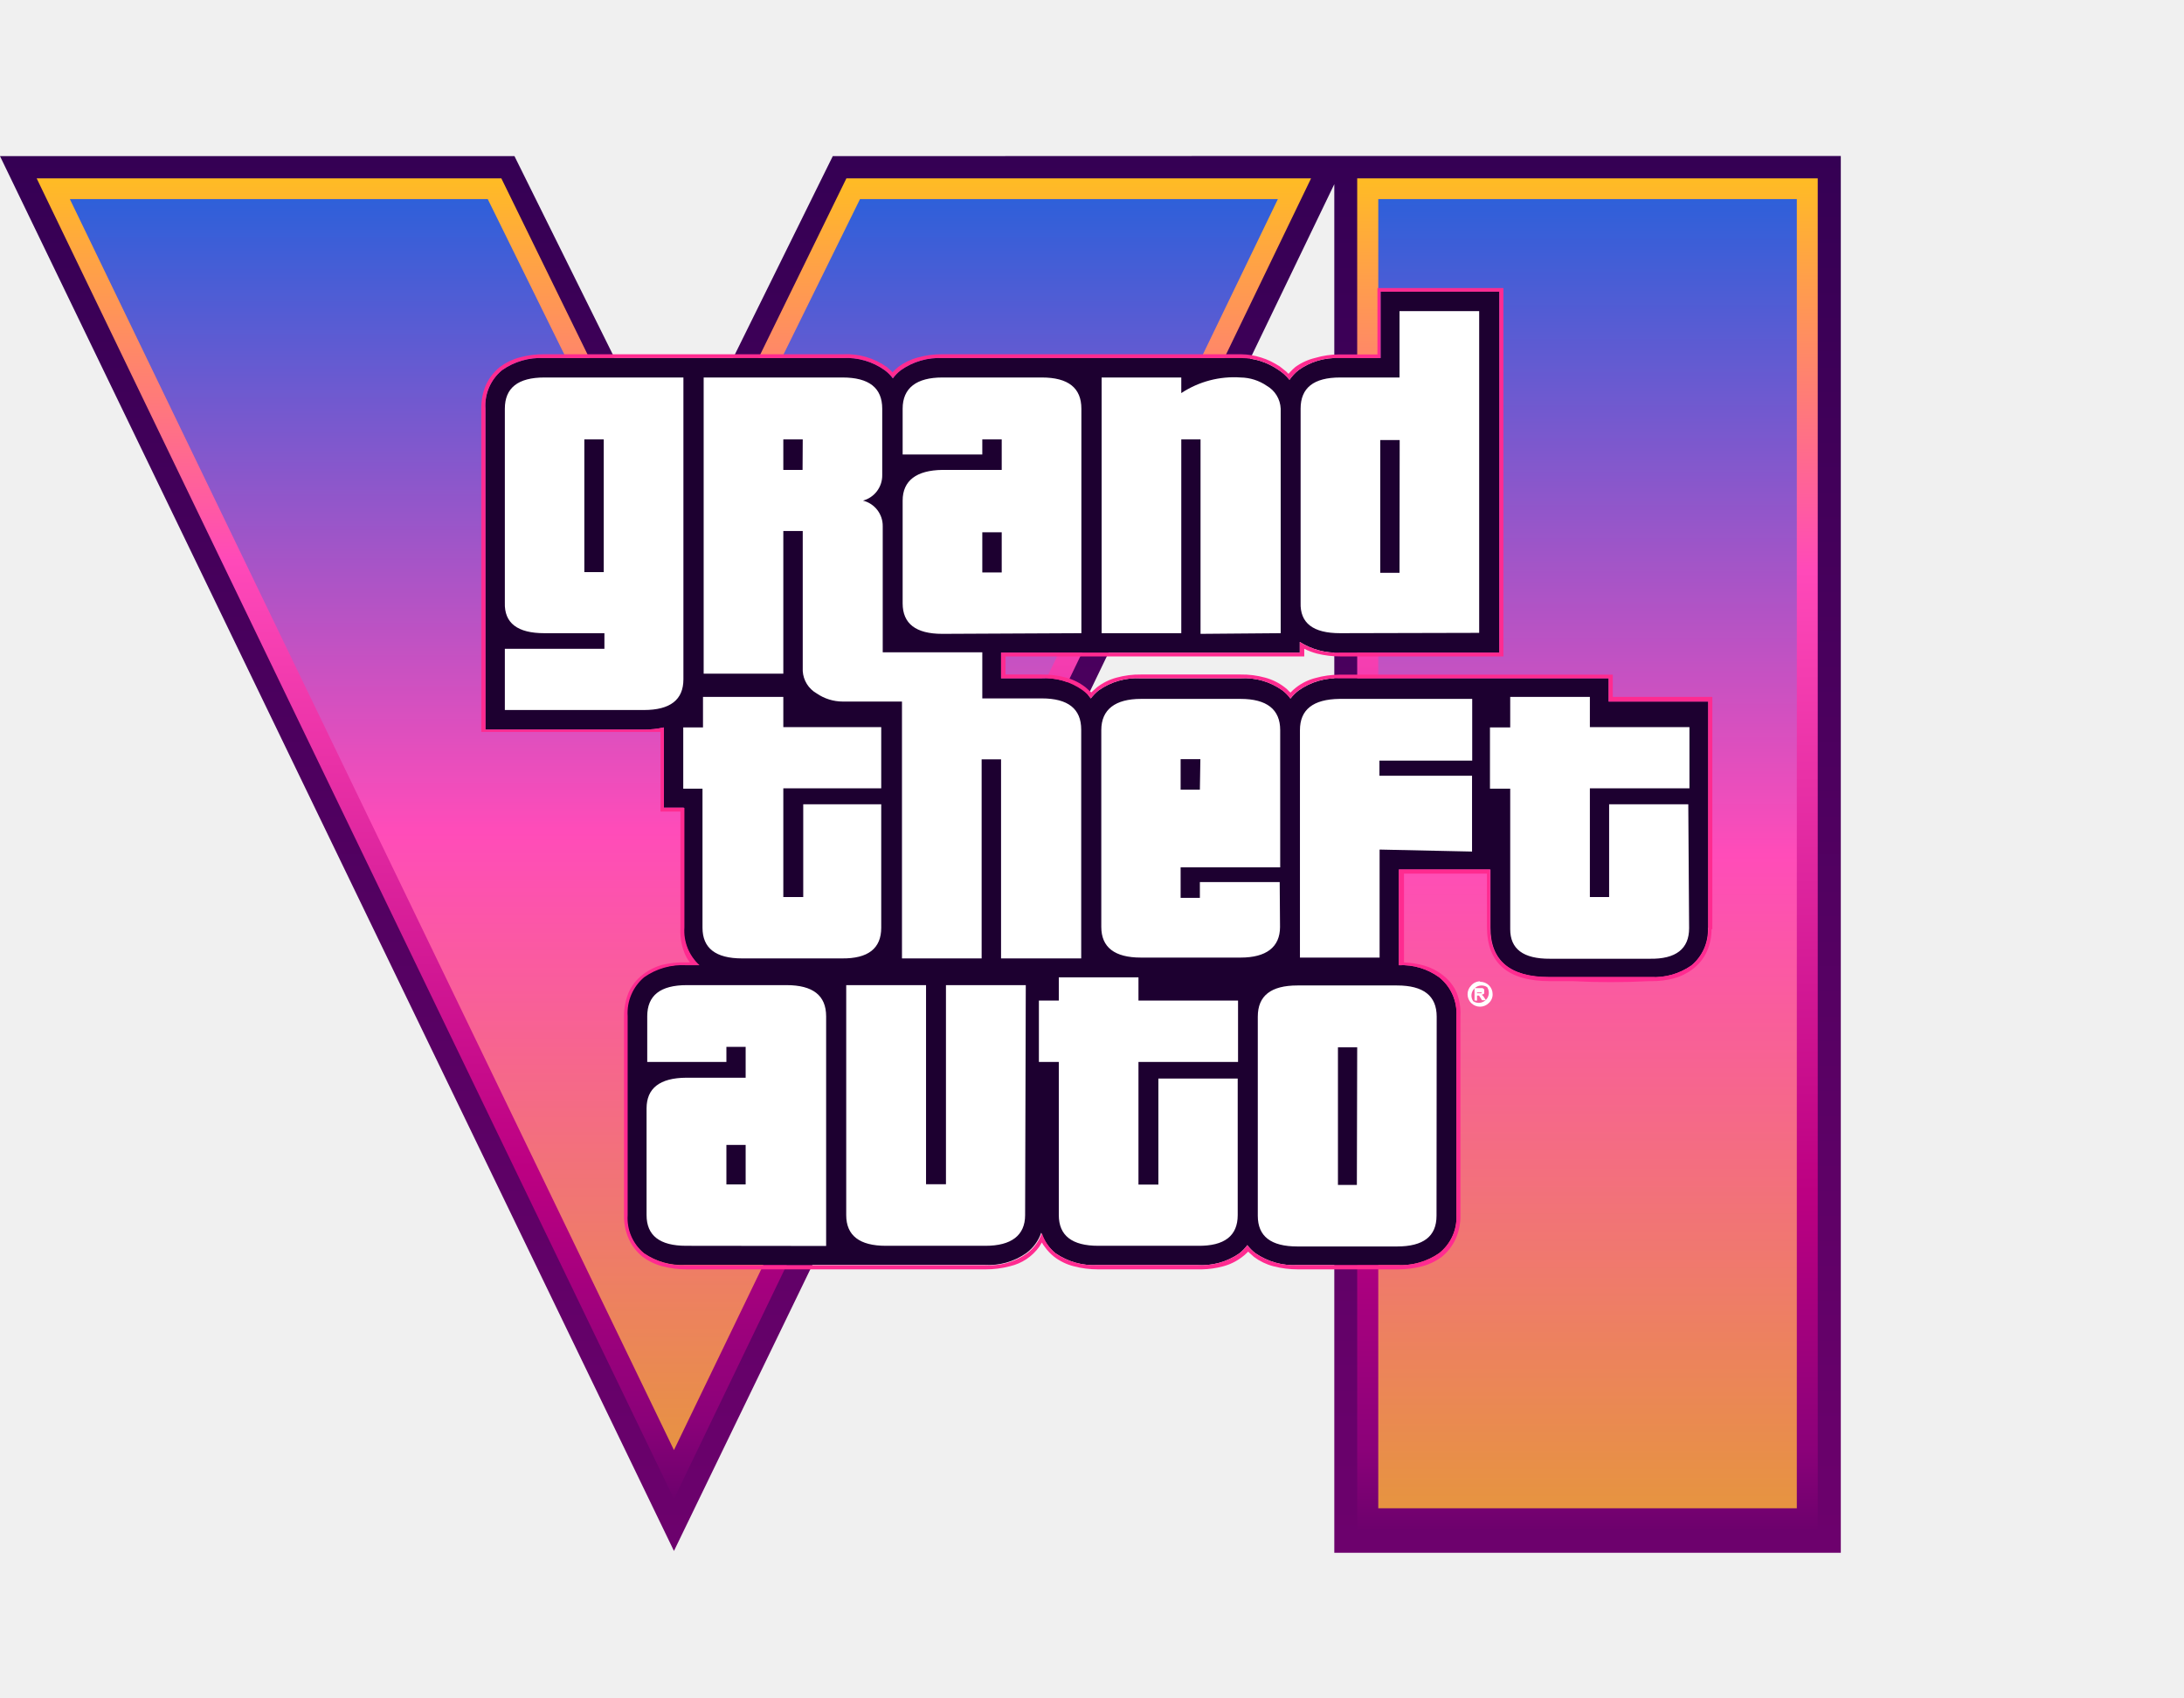
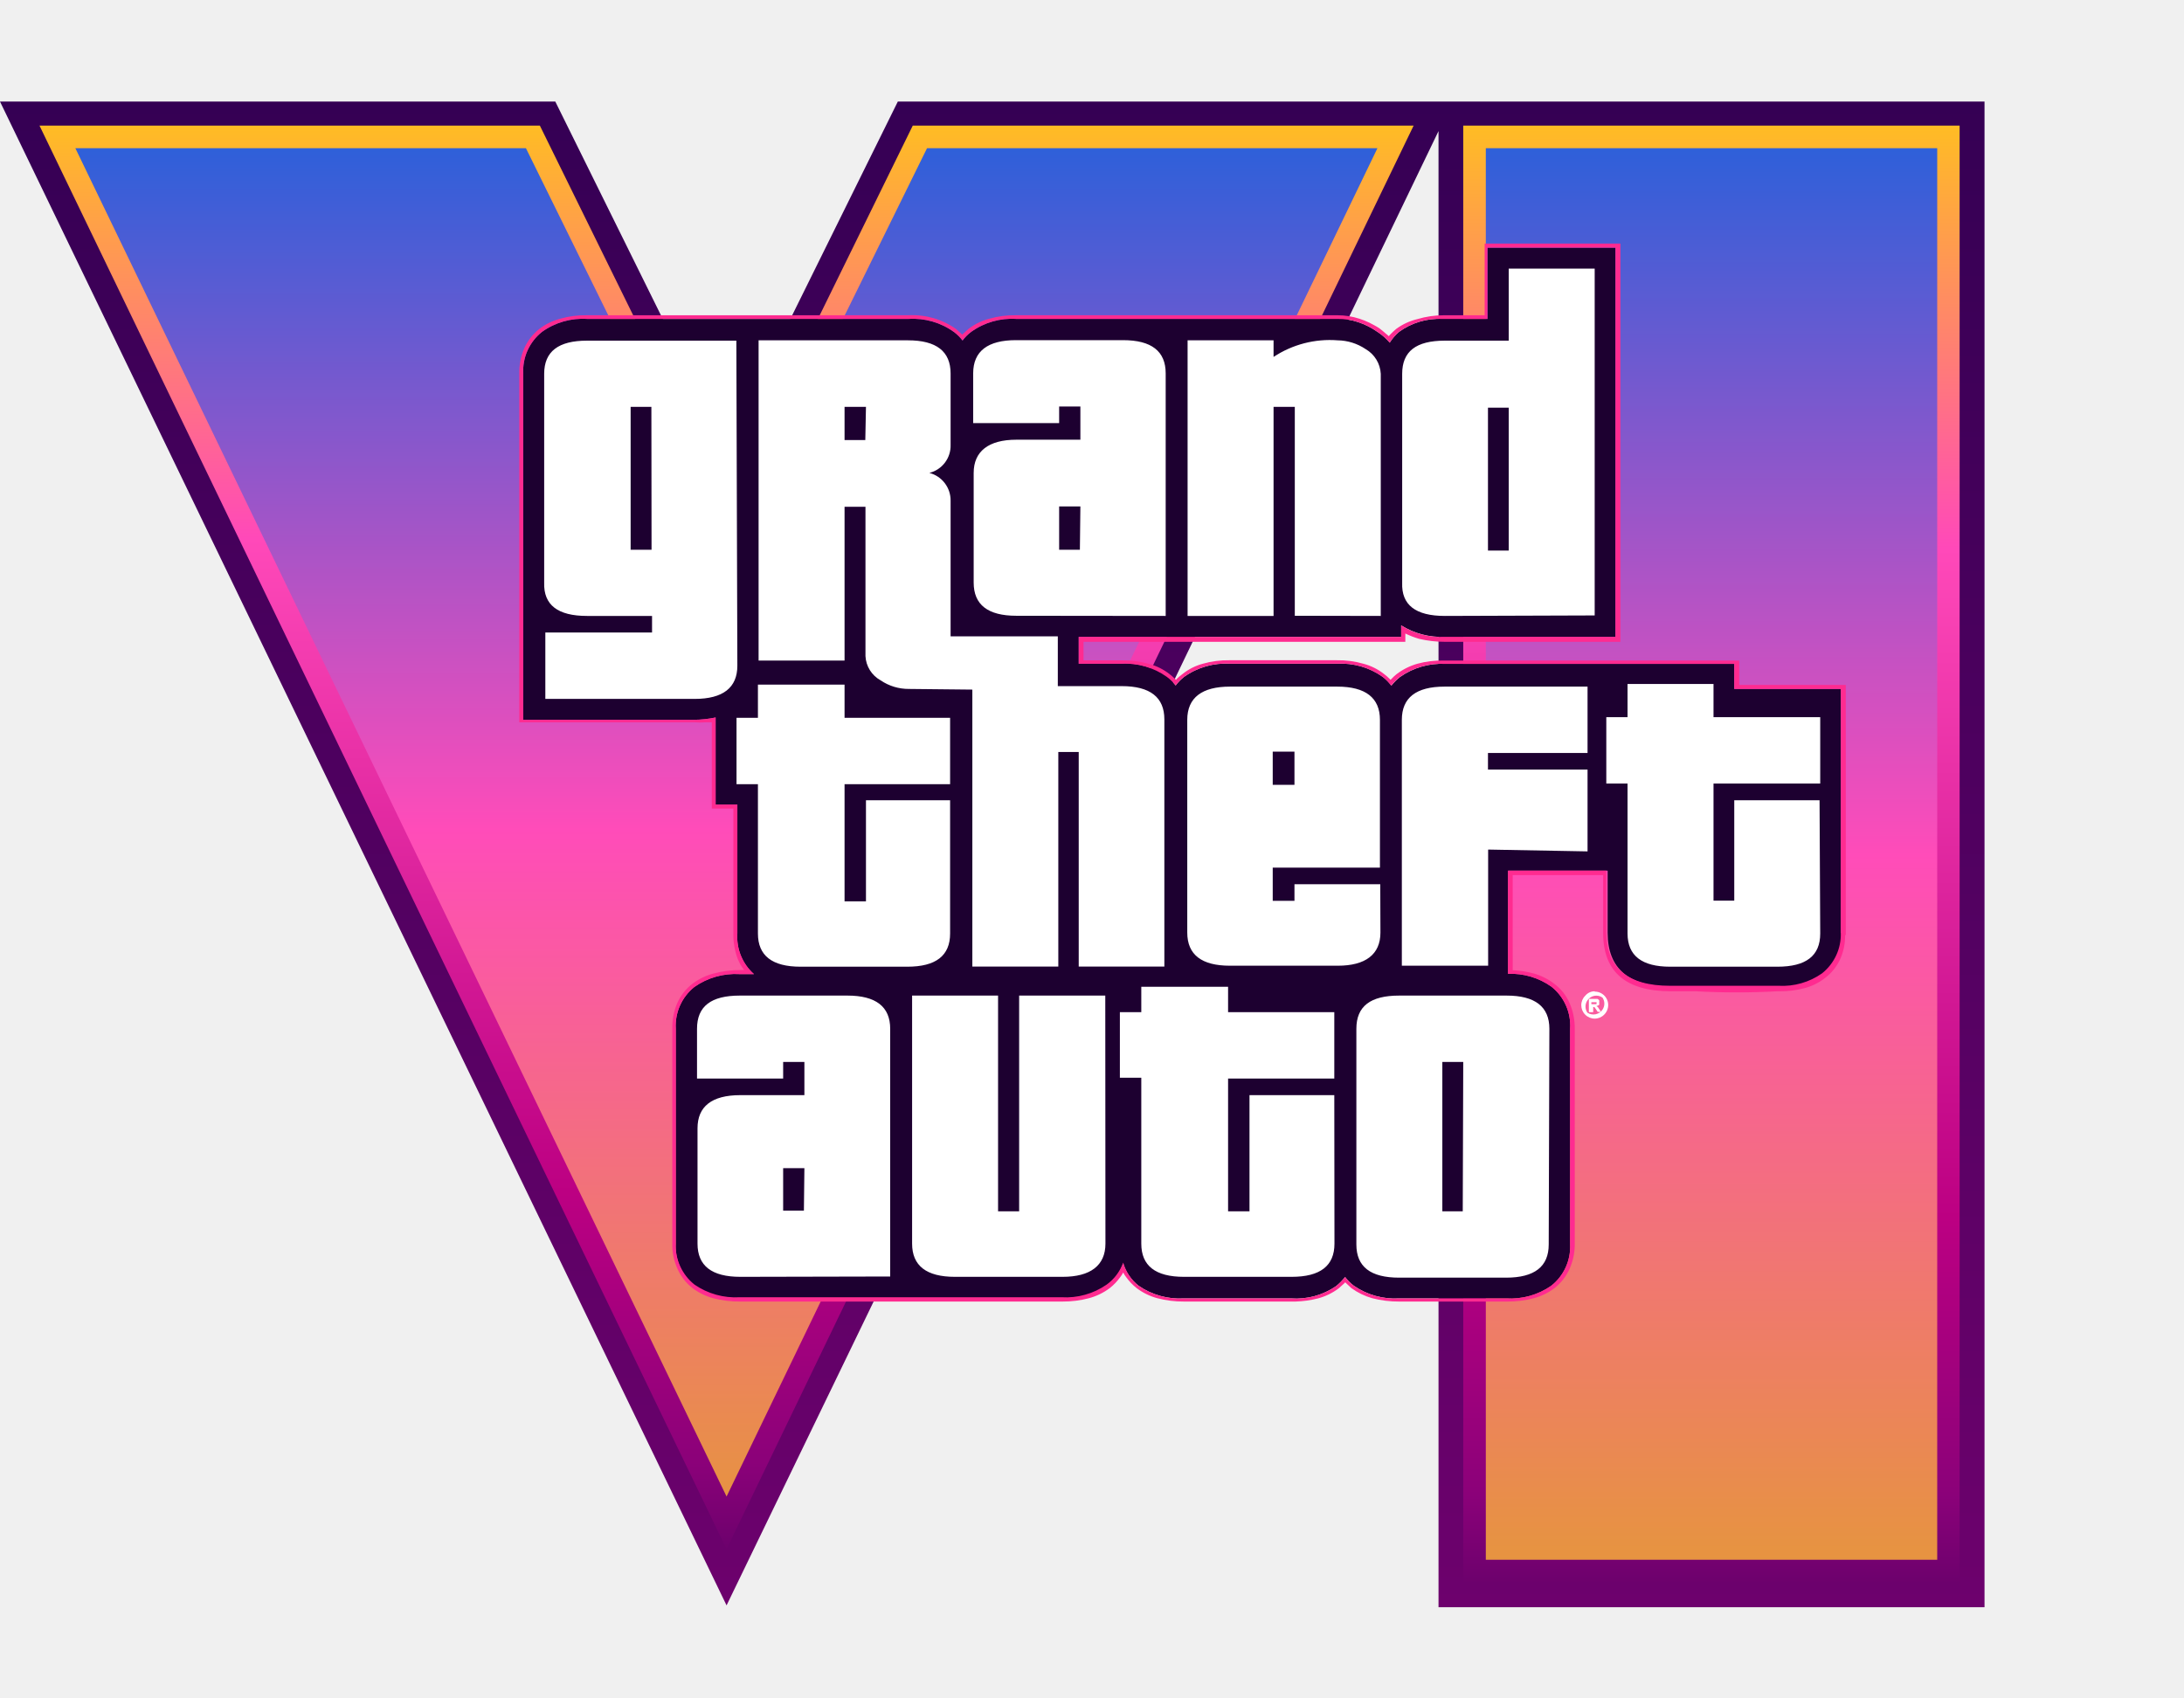
<svg xmlns="http://www.w3.org/2000/svg" xmlns:xlink="http://www.w3.org/1999/xlink" id="Réteg_1" data-name="Réteg 1" viewBox="0 0 131.6 102.32">
  <defs>
    <style>.cls-1{fill:none;}.cls-2{clip-path:url(#clip-path);}.cls-3{fill:url(#Névtelen_színátmenet);}.cls-4{clip-path:url(#clip-path-2);}.cls-5{fill:url(#Névtelen_színátmenet_2);}.cls-6{clip-path:url(#clip-path-3);}.cls-7{fill:url(#Névtelen_színátmenet_3);}.cls-8{clip-path:url(#clip-path-4);}.cls-9{fill:url(#Névtelen_színátmenet_4);}.cls-10{clip-path:url(#clip-path-5);}.cls-11{fill:url(#Névtelen_színátmenet_5);}.cls-12{fill:#1d0030;}.cls-12,.cls-13,.cls-15{fill-rule:evenodd;}.cls-13{fill:#ff2b90;}.cls-14,.cls-15{fill:#fff;}</style>
    <clipPath id="clip-path">
-       <path class="cls-1" d="M106.89,13.4H84.43V89.54h22.46Zm-24.47-4h28.5v84.2H80.4V11.1l-16.86,35L40.61,93.47,0,9.41H31L40.61,28.8,50.18,9.41ZM40.61,84.26,74.8,13.46H52.68L40.61,37.94,28.53,13.4H6.41Z" />
+       <path class="cls-1" d="M115.24,10.42H91V92.51h24.22ZM88.85,6.12h30.73V96.9H86.68v-89L68.5,45.67,43.78,96.75,0,6.12H33.46L43.78,27,54.1,6.12ZM43.78,86.81,80.64,10.49H56.79l-13,26.39-13-26.46H6.91Z" />
    </clipPath>
-     <linearGradient id="Névtelen_színátmenet" x1="55.46" y1="749.35" x2="55.46" y2="833.56" gradientTransform="translate(0 -739.98)" gradientUnits="userSpaceOnUse">
+     <linearGradient id="Névtelen_színátmenet" x1="59.79" y1="746.06" x2="59.79" y2="836.84" gradientTransform="translate(0 -739.98)" gradientUnits="userSpaceOnUse">
      <stop offset="0" stop-color="#350054" />
      <stop offset="1" stop-color="#6d016d" />
    </linearGradient>
    <clipPath id="clip-path-2">
-       <polygon class="cls-1" points="40.61 88.84 61.69 45.18 78.01 11.38 51.43 11.38 40.61 33.39 29.78 11.38 3.21 11.38 19.52 45.18 40.61 88.84" />
+       <polygon class="cls-1" points="43.78 91.76 66.5 44.69 84.1 8.25 55.45 8.25 43.78 31.98 32.1 8.25 3.46 8.25 21.05 44.69 43.78 91.76" />
    </clipPath>
-     <linearGradient id="Névtelen_színátmenet_2" x1="40.61" y1="828.82" x2="40.61" y2="751.36" gradientTransform="translate(0 -739.98)" gradientUnits="userSpaceOnUse">
+     <linearGradient id="Névtelen_színátmenet_2" x1="43.78" y1="831.74" x2="43.78" y2="748.23" gradientTransform="translate(0 -739.98)" gradientUnits="userSpaceOnUse">
      <stop offset="0" stop-color="#e6953e" />
      <stop offset="0.5" stop-color="#ff4cb9" />
      <stop offset="1" stop-color="#2b60da" />
    </linearGradient>
    <clipPath id="clip-path-3">
-       <rect class="cls-1" x="82.42" y="11.38" width="26.49" height="80.17" />
+       <rect class="cls-1" x="88.85" y="8.25" width="28.56" height="86.43" />
    </clipPath>
-     <linearGradient id="Névtelen_színátmenet_3" x1="95.66" y1="831.54" x2="95.66" y2="751.36" xlink:href="#Névtelen_színátmenet_2" />
+     <linearGradient id="Névtelen_színátmenet_3" x1="103.13" y1="834.66" x2="103.13" y2="748.23" xlink:href="#Névtelen_színátmenet_2" />
    <clipPath id="clip-path-4">
-       <path class="cls-1" d="M62.25,45.45,40.61,90.33Q21.41,50.52,2.21,10.75h28L40.61,32,51,10.75H79ZM40.61,87.39,77,12H51.82L40.61,34.77,29.39,12H4.21Z" />
+       <path class="cls-1" d="M67.11,45,43.78,93.36Q23.08,50.45,2.38,7.57H32.53L43.78,30.44,55,7.57H85.18ZM43.78,90.19,83,8.93H55.86L43.78,33.47,31.69,8.93H4.54Z" />
    </clipPath>
-     <linearGradient id="Névtelen_színátmenet_4" x1="40.61" y1="750.73" x2="40.61" y2="830.26" gradientTransform="translate(0 -739.98)" gradientUnits="userSpaceOnUse">
+     <linearGradient id="Névtelen_színátmenet_4" x1="43.78" y1="747.55" x2="43.78" y2="833.29" gradientTransform="translate(0 -739.98)" gradientUnits="userSpaceOnUse">
      <stop offset="0" stop-color="#ffbc24" />
      <stop offset="0.29" stop-color="#ff49b9" />
      <stop offset="0.75" stop-color="#bc0082" />
      <stop offset="0.94" stop-color="#8b0179" />
      <stop offset="1" stop-color="#6d016d" />
    </linearGradient>
    <clipPath id="clip-path-5">
-       <path class="cls-1" d="M108.27,12H83.05v78.9h25.22ZM82.42,10.75h27.15V92.19H81.76V10.75Z" />
+       <path class="cls-1" d="M116.73,8.93H89.53V94h27.2ZM88.85,7.57h29.28V95.36h-30V7.57Z" />
    </clipPath>
-     <linearGradient id="Névtelen_színátmenet_5" x1="95.66" y1="750.73" x2="95.66" y2="832.17" xlink:href="#Névtelen_színátmenet_4" />
+     <linearGradient id="Névtelen_színátmenet_5" x1="103.12" y1="747.55" x2="103.12" y2="835.34" xlink:href="#Névtelen_színátmenet_4" />
  </defs>
  <g class="cls-2">
-     <rect class="cls-3" y="9.37" width="110.92" height="84.21" />
+     <rect class="cls-3" y="6.08" width="119.58" height="90.78" />
  </g>
  <g class="cls-4">
-     <rect class="cls-5" x="3.2" y="11.38" width="74.8" height="77.46" />
+     <rect class="cls-5" x="3.45" y="8.25" width="80.64" height="83.51" />
  </g>
  <g class="cls-6">
-     <rect class="cls-7" x="82.42" y="11.38" width="26.49" height="80.17" />
+     <rect class="cls-7" x="88.85" y="8.25" width="28.56" height="86.43" />
  </g>
  <g class="cls-8">
-     <rect class="cls-9" x="2.21" y="10.75" width="76.8" height="79.53" />
+     <rect class="cls-9" x="2.38" y="7.57" width="82.8" height="85.74" />
  </g>
  <g class="cls-10">
-     <rect class="cls-11" x="81.78" y="10.75" width="27.75" height="81.44" />
+     <rect class="cls-11" x="88.17" y="7.57" width="29.91" height="87.8" />
  </g>
-   <path class="cls-12" d="M102.91,55.92h0a2.77,2.77,0,0,1-1,2.27,3.92,3.92,0,0,1-2.44.7H93.36q-3.56,0-3.55-3V52.4H84.29v5.77a3.82,3.82,0,0,1,2.42.72,2.77,2.77,0,0,1,1.05,2.33v12a2.75,2.75,0,0,1-1.05,2.31,4.06,4.06,0,0,1-2.53.71h-6a4.06,4.06,0,0,1-2.53-.71,2.53,2.53,0,0,1-.49-.49,2.68,2.68,0,0,1-.5.51,4,4,0,0,1-2.53.69h-6a4.06,4.06,0,0,1-2.53-.71,2.64,2.64,0,0,1-.86-1.24,2.57,2.57,0,0,1-.9,1.23,3.94,3.94,0,0,1-2.53.71h-18a4.06,4.06,0,0,1-2.53-.71,2.75,2.75,0,0,1-1-2.31v-12a2.82,2.82,0,0,1,1-2.34,3.94,3.94,0,0,1,2.53-.71h.8a2.83,2.83,0,0,1-.91-2.29v-7.2H40V43.84a5.56,5.56,0,0,1-1.22.13H29.25V24.63a2.77,2.77,0,0,1,1-2.32,4,4,0,0,1,2.53-.73h18a3.94,3.94,0,0,1,2.53.73,2.28,2.28,0,0,1,.49.49,2.48,2.48,0,0,1,.48-.49,4,4,0,0,1,2.53-.73h18a3.74,3.74,0,0,1,1.15.18,4.18,4.18,0,0,1,1.06.52h0a2.83,2.83,0,0,1,.68.61,2.72,2.72,0,0,1,.54-.58,3.88,3.88,0,0,1,2.44-.73h2.51v-4h7.15V39.33H80.75a4.19,4.19,0,0,1-2.43-.64v.64h-18v1.55h2.4a3.9,3.9,0,0,1,2.52.72,2.28,2.28,0,0,1,.49.49,2.78,2.78,0,0,1,.48-.49,4,4,0,0,1,2.53-.72h6a3.93,3.93,0,0,1,2.53.72,2.32,2.32,0,0,1,.49.5,2.73,2.73,0,0,1,.48-.48,4,4,0,0,1,2.53-.74H96.93v1.4h6V55.91Z" />
-   <path class="cls-13" d="M103.13,56a3.22,3.22,0,0,1-.28,1.34,2.74,2.74,0,0,1-.85,1.06,3.23,3.23,0,0,1-1.13.56,5.19,5.19,0,0,1-1.41.17h-.1a43.92,43.92,0,0,1-4.59,0H93.39q-3.78,0-3.79-3.25V52.65h-5V58a5.45,5.45,0,0,1,1.21.19,3.28,3.28,0,0,1,1.13.58,2.66,2.66,0,0,1,.84,1.07A3.4,3.4,0,0,1,88,61.25v12a3.32,3.32,0,0,1-.29,1.42,3,3,0,0,1-.84,1.08,3.37,3.37,0,0,1-1.16.56,5.74,5.74,0,0,1-1.49.19h-6a5.82,5.82,0,0,1-1.5-.19,3.37,3.37,0,0,1-1.16-.56l-.29-.26-.06-.06-.07.07a2.26,2.26,0,0,1-.29.25,3.22,3.22,0,0,1-1.16.57,5.4,5.4,0,0,1-1.26.18H66.17a5.67,5.67,0,0,1-1.48-.19,3.29,3.29,0,0,1-1.16-.56,3,3,0,0,1-.58-.61,1.45,1.45,0,0,1-.17-.26l-.16.26a3,3,0,0,1-1.76,1.17,5.67,5.67,0,0,1-1.48.19h-18a5.67,5.67,0,0,1-1.48-.19,3.42,3.42,0,0,1-1.17-.56,3,3,0,0,1-.84-1.08,3.32,3.32,0,0,1-.29-1.42v-12a3.77,3.77,0,0,1,.28-1.44,2.77,2.77,0,0,1,.85-1.07,3.31,3.31,0,0,1,1.17-.59A5.35,5.35,0,0,1,41.36,58h.21a2.3,2.3,0,0,1-.35-.63A3.61,3.61,0,0,1,41,55.91v-7h-1.2V44.11H29V24.63a3.51,3.51,0,0,1,.28-1.43,3,3,0,0,1,.84-1.08,3.4,3.4,0,0,1,1.16-.57,5.42,5.42,0,0,1,1.5-.2h18a4.22,4.22,0,0,1,2.66.77l.28.25.06.07.06-.07.28-.25a3.44,3.44,0,0,1,1.17-.57,5.3,5.3,0,0,1,1.49-.2h18a4.16,4.16,0,0,1,1.22.2,3.83,3.83,0,0,1,.56.22,6.26,6.26,0,0,1,.55.31h0l.39.31h0l.14.14.1-.11a2.91,2.91,0,0,1,.31-.3,3.36,3.36,0,0,1,1.2-.55,5.09,5.09,0,0,1,1.45-.21H83v-4h7.59V39.56h-9.8a5.77,5.77,0,0,1-1.43-.17,3.94,3.94,0,0,1-.77-.29v.46h-18v1.09h2.17a5.39,5.39,0,0,1,1.49.19,3.33,3.33,0,0,1,1.16.58l.28.25.07.06.06-.06.28-.25a3.38,3.38,0,0,1,1.17-.58,5.27,5.27,0,0,1,1.48-.19h6a5.3,5.3,0,0,1,1.49.19,3.38,3.38,0,0,1,1.17.58,1.73,1.73,0,0,1,.28.26l.07.06.06-.06a2.26,2.26,0,0,1,.28-.25,3.19,3.19,0,0,1,1.17-.57,5.38,5.38,0,0,1,1.44-.2H97.18V42h6V56ZM62.78,74.31a2.57,2.57,0,0,1-.9,1.23,3.94,3.94,0,0,1-2.53.71h-18a4.06,4.06,0,0,1-2.53-.71,2.75,2.75,0,0,1-1-2.31v-12a2.82,2.82,0,0,1,1-2.34,4,4,0,0,1,2.53-.72h.8a2.81,2.81,0,0,1-.91-2.28v-7.2H40V43.84a5.56,5.56,0,0,1-1.22.13H29.25V24.63a2.77,2.77,0,0,1,1-2.32,4,4,0,0,1,2.53-.73h18a3.94,3.94,0,0,1,2.53.73,2.28,2.28,0,0,1,.49.49,2.48,2.48,0,0,1,.48-.49,4,4,0,0,1,2.53-.73h18a3.74,3.74,0,0,1,1.15.18,4.18,4.18,0,0,1,1.06.52h0a2.83,2.83,0,0,1,.68.61,2.72,2.72,0,0,1,.54-.58,3.88,3.88,0,0,1,2.44-.73h2.51v-4h7.15V39.33H80.75a4.12,4.12,0,0,1-2.43-.64v.64h-18v1.55h2.4a3.9,3.9,0,0,1,2.52.72,2.28,2.28,0,0,1,.49.49,2.78,2.78,0,0,1,.48-.49,4,4,0,0,1,2.53-.72h6a3.9,3.9,0,0,1,2.52.72,2.32,2.32,0,0,1,.49.5,2.73,2.73,0,0,1,.48-.48,4,4,0,0,1,2.53-.74H96.93v1.4h6V55.91h0a2.78,2.78,0,0,1-1,2.27,3.91,3.91,0,0,1-2.43.7H93.34q-3.56,0-3.56-3V52.4H84.29v5.77a3.82,3.82,0,0,1,2.42.72,2.77,2.77,0,0,1,1.05,2.33v12a2.75,2.75,0,0,1-1.05,2.31,4.06,4.06,0,0,1-2.53.71h-6a4.06,4.06,0,0,1-2.53-.71,2.53,2.53,0,0,1-.49-.49,2.68,2.68,0,0,1-.5.51,4,4,0,0,1-2.53.69h-6a4.06,4.06,0,0,1-2.53-.71A2.64,2.64,0,0,1,62.78,74.31Z" />
-   <path class="cls-14" d="M53.1,55.91c0,1.25-.79,1.87-2.38,1.85h-6c-1.6,0-2.39-.62-2.39-1.85V47.53H41.17V43.84h1.19V42H47.2v1.82h5.9v3.69H47.2v6.55h1.2V48.47h4.7ZM36.38,26.48H35.21v8h1.17Zm4.8,14.46c0,1.23-.79,1.85-2.38,1.85H30.42V39.1h6v-.94H32.8c-1.62,0-2.42-.61-2.38-1.84V24.63c0-1.25.79-1.88,2.38-1.88h8.38Zm7.19-14.46H47.2v1.84h1.16Zm2.41,15.8a2.78,2.78,0,0,1-1.57-.49,1.67,1.67,0,0,1-.84-1.35V32H47.2v8.6H42.4V22.75h8.37c1.6,0,2.39.63,2.39,1.88v4A1.57,1.57,0,0,1,52,30.17a1.57,1.57,0,0,1,1.19,1.55v7.59h6v2.13h0v.65h3.58c1.59,0,2.38.63,2.38,1.88V57.76H60.32v-12H59.15v12h-4.8V42.28Zm9.58-10.2H59.19V34.5h1.17ZM56.78,38.2c-1.59,0-2.39-.61-2.39-1.84V30.17c0-1.21.84-1.83,2.39-1.85h3.58V26.48H59.19v.91h-4.8V24.63c0-1.25.84-1.88,2.39-1.88h6c1.59,0,2.38.63,2.38,1.88V38.16Zm15.56,0V26.48H71.18V38.16h-4.8V22.75h4.8v.94a5.76,5.76,0,0,1,3.58-.94,2.84,2.84,0,0,1,1.57.5,1.67,1.67,0,0,1,.84,1.38V38.16Zm12-11.68H83.17v8h1.16ZM80.75,38.16c-1.63,0-2.42-.61-2.38-1.84V24.63c0-1.25.78-1.88,2.38-1.88h3.58v-4h4.8V38.14Zm-8.42,7.59H71.14v1.84H72.3Zm4.8,10.11c0,1.23-.84,1.85-2.38,1.85h-6c-1.59,0-2.39-.62-2.39-1.85V44c0-1.25.85-1.88,2.39-1.88h6c1.58,0,2.39.63,2.39,1.88v8.27h-6v1.84H72.3v-.95h4.81Zm6-4.66v6.51H78.33V44c0-1.23.79-1.86,2.38-1.88h8v3.72H83.12v.91H88.7v4.57ZM44.93,69H43.77v2.38h1.16Zm-3.58,6.08c-1.6,0-2.39-.62-2.39-1.85V66.8c0-1.21.79-1.84,2.39-1.85h3.58V63.09H43.77V64H39V61.25c0-1.26.79-1.88,2.39-1.88h6c1.59,0,2.39.62,2.39,1.88V75.09Zm20.42-1.85c0,1.23-.84,1.85-2.39,1.85h-6c-1.59,0-2.39-.62-2.39-1.85V59.37h4.81v12H57v-12h4.81Zm12.81,0c0,1.25-.8,1.87-2.4,1.85h-6c-1.59,0-2.38-.62-2.38-1.85V64h-1.2V60.3h1.2V58.9H68.6v1.4h6V64h-6v7.39h1.2V65h4.78Zm7.2-10.11H80.62v8.29h1.14Zm20-7.18c0,1.24-.79,1.87-2.38,1.84h-6C91.77,57.79,91,57.18,91,56V47.53H89.78V43.84H91V42h4.8v1.82h6v3.69h-6v6.55h1.16V48.47h4.77ZM86.56,73.27c0,1.24-.79,1.85-2.38,1.85h-6c-1.6,0-2.39-.61-2.39-1.85v-12c0-1.26.79-1.88,2.39-1.88h6c1.59,0,2.39.62,2.39,1.88Z" />
-   <path class="cls-15" d="M89,59.86h.28v0a0,0,0,0,0,0-.05H89Zm.61-.37a.61.61,0,0,0-.84.17.6.6,0,0,0,0,.68h0a.61.61,0,0,0,.84-.85Zm-.43-.32a.74.74,0,0,1,.76.74.7.7,0,0,1-.23.54.75.75,0,0,1-1.06,0h0a.75.75,0,0,1,0-1.06h0a.72.72,0,0,1,.53-.25Zm-.33,1.12v-.74h.48a.25.25,0,0,1,.1.08.24.24,0,0,1,0,.12.29.29,0,0,1,0,.13.3.3,0,0,1-.15.07l.08.06.08.12.1.15H89.3l-.1-.16L89.12,60H89v.31Z" />
+   <path class="cls-12" d="M111,56.26h0a3,3,0,0,1-1.13,2.45,4.15,4.15,0,0,1-2.62.75h-6.55q-3.83,0-3.83-3.25V52.47H90.87v6.22a4.2,4.2,0,0,1,2.61.77A3,3,0,0,1,94.61,62v13a3,3,0,0,1-1.14,2.49,4.3,4.3,0,0,1-2.72.76H84.31a4.35,4.35,0,0,1-2.73-.76,2.66,2.66,0,0,1-.53-.53,3.51,3.51,0,0,1-.54.55,4.27,4.27,0,0,1-2.73.74H71.34a4.35,4.35,0,0,1-2.73-.76,2.75,2.75,0,0,1-.93-1.34,2.8,2.8,0,0,1-1,1.33,4.3,4.3,0,0,1-2.72.76H44.58a4.35,4.35,0,0,1-2.73-.76,3,3,0,0,1-1.13-2.49V62a3,3,0,0,1,1.12-2.52,4.29,4.29,0,0,1,2.73-.77h.86a3,3,0,0,1-1-2.46V48.49H43.12V43.24a6.58,6.58,0,0,1-1.32.14H31.53V22.53A3,3,0,0,1,32.66,20a4.2,4.2,0,0,1,2.72-.78H54.75a4.2,4.2,0,0,1,2.72.78,2.61,2.61,0,0,1,.53.52,2.56,2.56,0,0,1,.52-.52,4.2,4.2,0,0,1,2.72-.78H80.6a3.68,3.68,0,0,1,1.23.19A4.38,4.38,0,0,1,83,20h0a3.29,3.29,0,0,1,.74.65A2.83,2.83,0,0,1,84.3,20a4.11,4.11,0,0,1,2.62-.78h2.71V14.93h7.71V38.38H87.06a4.6,4.6,0,0,1-2.63-.69v.69H65V40h2.58a4.29,4.29,0,0,1,2.73.79,2.61,2.61,0,0,1,.53.52,2.79,2.79,0,0,1,.51-.52A4.31,4.31,0,0,1,74.12,40h6.47a4.31,4.31,0,0,1,2.73.79,2.9,2.9,0,0,1,.52.53,3.2,3.2,0,0,1,.52-.52,4.33,4.33,0,0,1,2.73-.79H104.5v1.51h6.42v14.7Z" />
+   <path class="cls-13" d="M111.18,56.36a3.43,3.43,0,0,1-.3,1.45,3,3,0,0,1-.91,1.13,3.38,3.38,0,0,1-1.23.61,5.56,5.56,0,0,1-1.52.19h-.11a45.23,45.23,0,0,1-4.94,0h-1.49q-4.07,0-4.08-3.5v-3.5H91.15v5.73a5.87,5.87,0,0,1,1.31.21,3.66,3.66,0,0,1,1.21.62,2.88,2.88,0,0,1,.91,1.16A3.77,3.77,0,0,1,94.89,62V74.94a3.63,3.63,0,0,1-.31,1.52,3.07,3.07,0,0,1-.91,1.17,3.64,3.64,0,0,1-1.25.61,6.16,6.16,0,0,1-1.6.2H84.31a6.31,6.31,0,0,1-1.62-.2,4,4,0,0,1-1.26-.61l-.3-.28-.07-.07-.08.08-.31.28a3.64,3.64,0,0,1-1.25.61,6.19,6.19,0,0,1-1.36.19H71.34a6.16,6.16,0,0,1-1.6-.2,3.64,3.64,0,0,1-1.25-.61,3.29,3.29,0,0,1-.63-.66,1.67,1.67,0,0,1-.18-.28,1.67,1.67,0,0,1-.18.28,3.29,3.29,0,0,1-.63.66,3.69,3.69,0,0,1-1.26.61,6.08,6.08,0,0,1-1.59.2H44.58a6.16,6.16,0,0,1-1.6-.2,3.64,3.64,0,0,1-1.25-.61,3,3,0,0,1-.91-1.17,3.48,3.48,0,0,1-.31-1.52V62a3.76,3.76,0,0,1,.3-1.55,3,3,0,0,1,.91-1.16A3.64,3.64,0,0,1,43,58.67a6.24,6.24,0,0,1,1.61-.21h.23a2.68,2.68,0,0,1-.39-.68,4.12,4.12,0,0,1-.26-1.52V48.73h-1.3v-5.2h-.34a4.09,4.09,0,0,1-.7,0H31.29v-21a3.71,3.71,0,0,1,.3-1.54,3.09,3.09,0,0,1,.9-1.16,3.53,3.53,0,0,1,1.26-.62A5.44,5.44,0,0,1,35.36,19H54.75a4.55,4.55,0,0,1,2.86.83l.3.27.07.07.07-.07.3-.27a3.45,3.45,0,0,1,1.26-.62,5.41,5.41,0,0,1,1.6-.21H80.6a4.24,4.24,0,0,1,1.32.21,5,5,0,0,1,.6.24c.19.1.39.2.59.33h0c.14.11.28.22.41.34h0a1.07,1.07,0,0,1,.16.14l.11-.12c.1-.11.22-.21.33-.31a3.54,3.54,0,0,1,1.29-.6A5.56,5.56,0,0,1,87,19h2.46V14.68h8.18v24H87.06a6.77,6.77,0,0,1-1.55-.18,5.26,5.26,0,0,1-.83-.32v.5H65.29V39.8h2.33a5.44,5.44,0,0,1,1.61.21,3.4,3.4,0,0,1,1.26.63,3.48,3.48,0,0,1,.3.26l.07.07.06-.07a3.88,3.88,0,0,1,.31-.26A3.36,3.36,0,0,1,72.48,40a5.46,5.46,0,0,1,1.6-.21h6.46a5.44,5.44,0,0,1,1.61.21,3.4,3.4,0,0,1,1.26.63,2.61,2.61,0,0,1,.31.27l.07.07.06-.06a2.68,2.68,0,0,1,.3-.28A3.78,3.78,0,0,1,85.41,40,5.5,5.5,0,0,1,87,39.81h17.8v1.47h6.42V56.36ZM67.68,76.09a2.8,2.8,0,0,1-1,1.33,4.3,4.3,0,0,1-2.72.76H44.58a4.35,4.35,0,0,1-2.73-.76,3,3,0,0,1-1.13-2.49V62a3,3,0,0,1,1.12-2.52,4.3,4.3,0,0,1,2.73-.78h.86a3,3,0,0,1-1-2.45V48.49H43.12V43.24a6.58,6.58,0,0,1-1.32.14H31.53V22.53A3,3,0,0,1,32.66,20a4.2,4.2,0,0,1,2.72-.78H54.75a4.2,4.2,0,0,1,2.72.78,2.61,2.61,0,0,1,.53.52,2.56,2.56,0,0,1,.52-.52,4.2,4.2,0,0,1,2.72-.78H80.6a3.68,3.68,0,0,1,1.23.19A4.38,4.38,0,0,1,83,20h0a3.29,3.29,0,0,1,.74.65A2.83,2.83,0,0,1,84.3,20a4.11,4.11,0,0,1,2.62-.78h2.71V14.93h7.71V38.38H87.06a4.45,4.45,0,0,1-2.63-.69v.69H65V40h2.58a4.29,4.29,0,0,1,2.73.79,2.61,2.61,0,0,1,.53.52,2.79,2.79,0,0,1,.51-.52A4.31,4.31,0,0,1,74.12,40h6.46a4.31,4.31,0,0,1,2.73.79,2.9,2.9,0,0,1,.52.53,3.2,3.2,0,0,1,.52-.52,4.35,4.35,0,0,1,2.73-.79H104.5v1.51h6.42v14.7h0a3,3,0,0,1-1.13,2.44,4.15,4.15,0,0,1-2.62.75h-6.54q-3.84,0-3.84-3.25V52.47H90.87v6.22a4.2,4.2,0,0,1,2.61.77A3,3,0,0,1,94.61,62v13a3,3,0,0,1-1.14,2.49,4.3,4.3,0,0,1-2.72.76H84.31a4.35,4.35,0,0,1-2.73-.76,2.66,2.66,0,0,1-.53-.53,3.51,3.51,0,0,1-.54.55,4.27,4.27,0,0,1-2.73.74H71.34a4.35,4.35,0,0,1-2.73-.76A2.75,2.75,0,0,1,67.68,76.09Z" />
+   <path class="cls-14" d="M57.25,56.26c0,1.34-.86,2-2.58,2H48.24c-1.72,0-2.57-.67-2.57-2v-9H44.38v-4h1.29v-2h5.22v2h6.36v4H50.89v7.06h1.29V48.23h5.07Zm-18-31.74H38v8.61h1.26Zm5.18,15.6c0,1.32-.86,2-2.57,2h-9v-4h6.43v-1H35.37c-1.76,0-2.62-.66-2.58-2V22.53c0-1.35.86-2,2.58-2h9Zm7.75-15.6H50.89v2h1.25Zm2.6,17A3,3,0,0,1,53.06,41a1.77,1.77,0,0,1-.91-1.46v-9H50.89v9.27H45.71V20.51h9c1.72,0,2.57.67,2.57,2v4.3A1.69,1.69,0,0,1,56,28.5a1.71,1.71,0,0,1,1.28,1.68v8.17h6.46v2.3h0v.7h3.85c1.72,0,2.57.68,2.57,2V58.25H65V45.32H63.77V58.25H58.59V41.56Zm10.32-11H63.82v2.61h1.25Zm-3.86,6.59c-1.71,0-2.57-.66-2.57-2V28.5c0-1.3.9-2,2.57-2h3.86v-2H63.82v1H58.64v-3c0-1.35.9-2,2.57-2h6.46c1.72,0,2.57.67,2.57,2V37.12Zm16.78,0V24.52H76.74v12.6H71.56V20.51h5.18v1a6.14,6.14,0,0,1,3.86-1,3.1,3.1,0,0,1,1.69.53,1.83,1.83,0,0,1,.91,1.49V37.12ZM90.91,24.57H89.66v8.61h1.25ZM87.06,37.12c-1.76,0-2.62-.66-2.57-2V22.53c0-1.35.83-2,2.57-2h3.85V16.19h5.18v20.9ZM78,45.3H76.69v2H78Zm5.18,10.9c0,1.33-.91,2-2.57,2h-6.5c-1.7,0-2.57-.66-2.57-2V43.38c0-1.35.91-2,2.57-2h6.47c1.71,0,2.57.68,2.57,2v8.91H76.69v2H78v-1h5.17Zm6.49-5v7h-5.2V43.38c0-1.33.86-2,2.57-2h8.62v4h-6v1h6v4.93Zm-41.2,19.2H47.19v2.56h1.25Zm-3.86,6.55c-1.73,0-2.58-.67-2.58-2V68c0-1.31.85-2,2.58-2h3.86V64H47.19v1H42V62c0-1.36.85-2,2.58-2h6.48c1.72,0,2.58.67,2.58,2V76.93Zm22-2c0,1.32-.91,2-2.58,2H57.54c-1.72,0-2.58-.67-2.58-2V60h5.18v13h1.27V60H66.6Zm13.8,0c0,1.34-.86,2-2.58,2H71.34c-1.72,0-2.57-.67-2.57-2v-10H67.48V61h1.29V59.47H74V61H80.4v4H74v8h1.29V66H80.4ZM88.17,64H86.91V73h1.23Zm21.51-7.74c0,1.35-.86,2-2.58,2h-6.46c-1.7,0-2.57-.66-2.57-2V47.22H96.79v-4h1.28v-2h5.18v2h6.43v4h-6.43v7.06h1.25V48.23h5.14ZM93.32,75c0,1.33-.85,2-2.57,2H84.31c-1.73,0-2.58-.66-2.58-2V62c0-1.36.85-2,2.58-2h6.47c1.72,0,2.58.67,2.58,2Z" />
+   <path class="cls-15" d="M95.89,60.52h.31v-.06a.06.06,0,0,0,0-.06h-.31Zm.67-.4a.65.65,0,0,0-.91.17.66.66,0,0,0,0,.74h0a.66.66,0,0,0,.91-.18A.65.65,0,0,0,96.56,60.12Zm-.47-.36a.81.81,0,0,1,.57,1.39.8.8,0,0,1-1.14,0h0a.8.8,0,0,1,0-1.14h0a.74.74,0,0,1,.57-.27ZM95.74,61v-.8h.52a.39.39,0,0,1,.1.08.29.29,0,0,1,0,.13.38.38,0,0,1,0,.15.36.36,0,0,1-.17.07l.09.06.09.14.1.15h-.2l-.11-.17-.09-.12H96V61Z" />
</svg>
